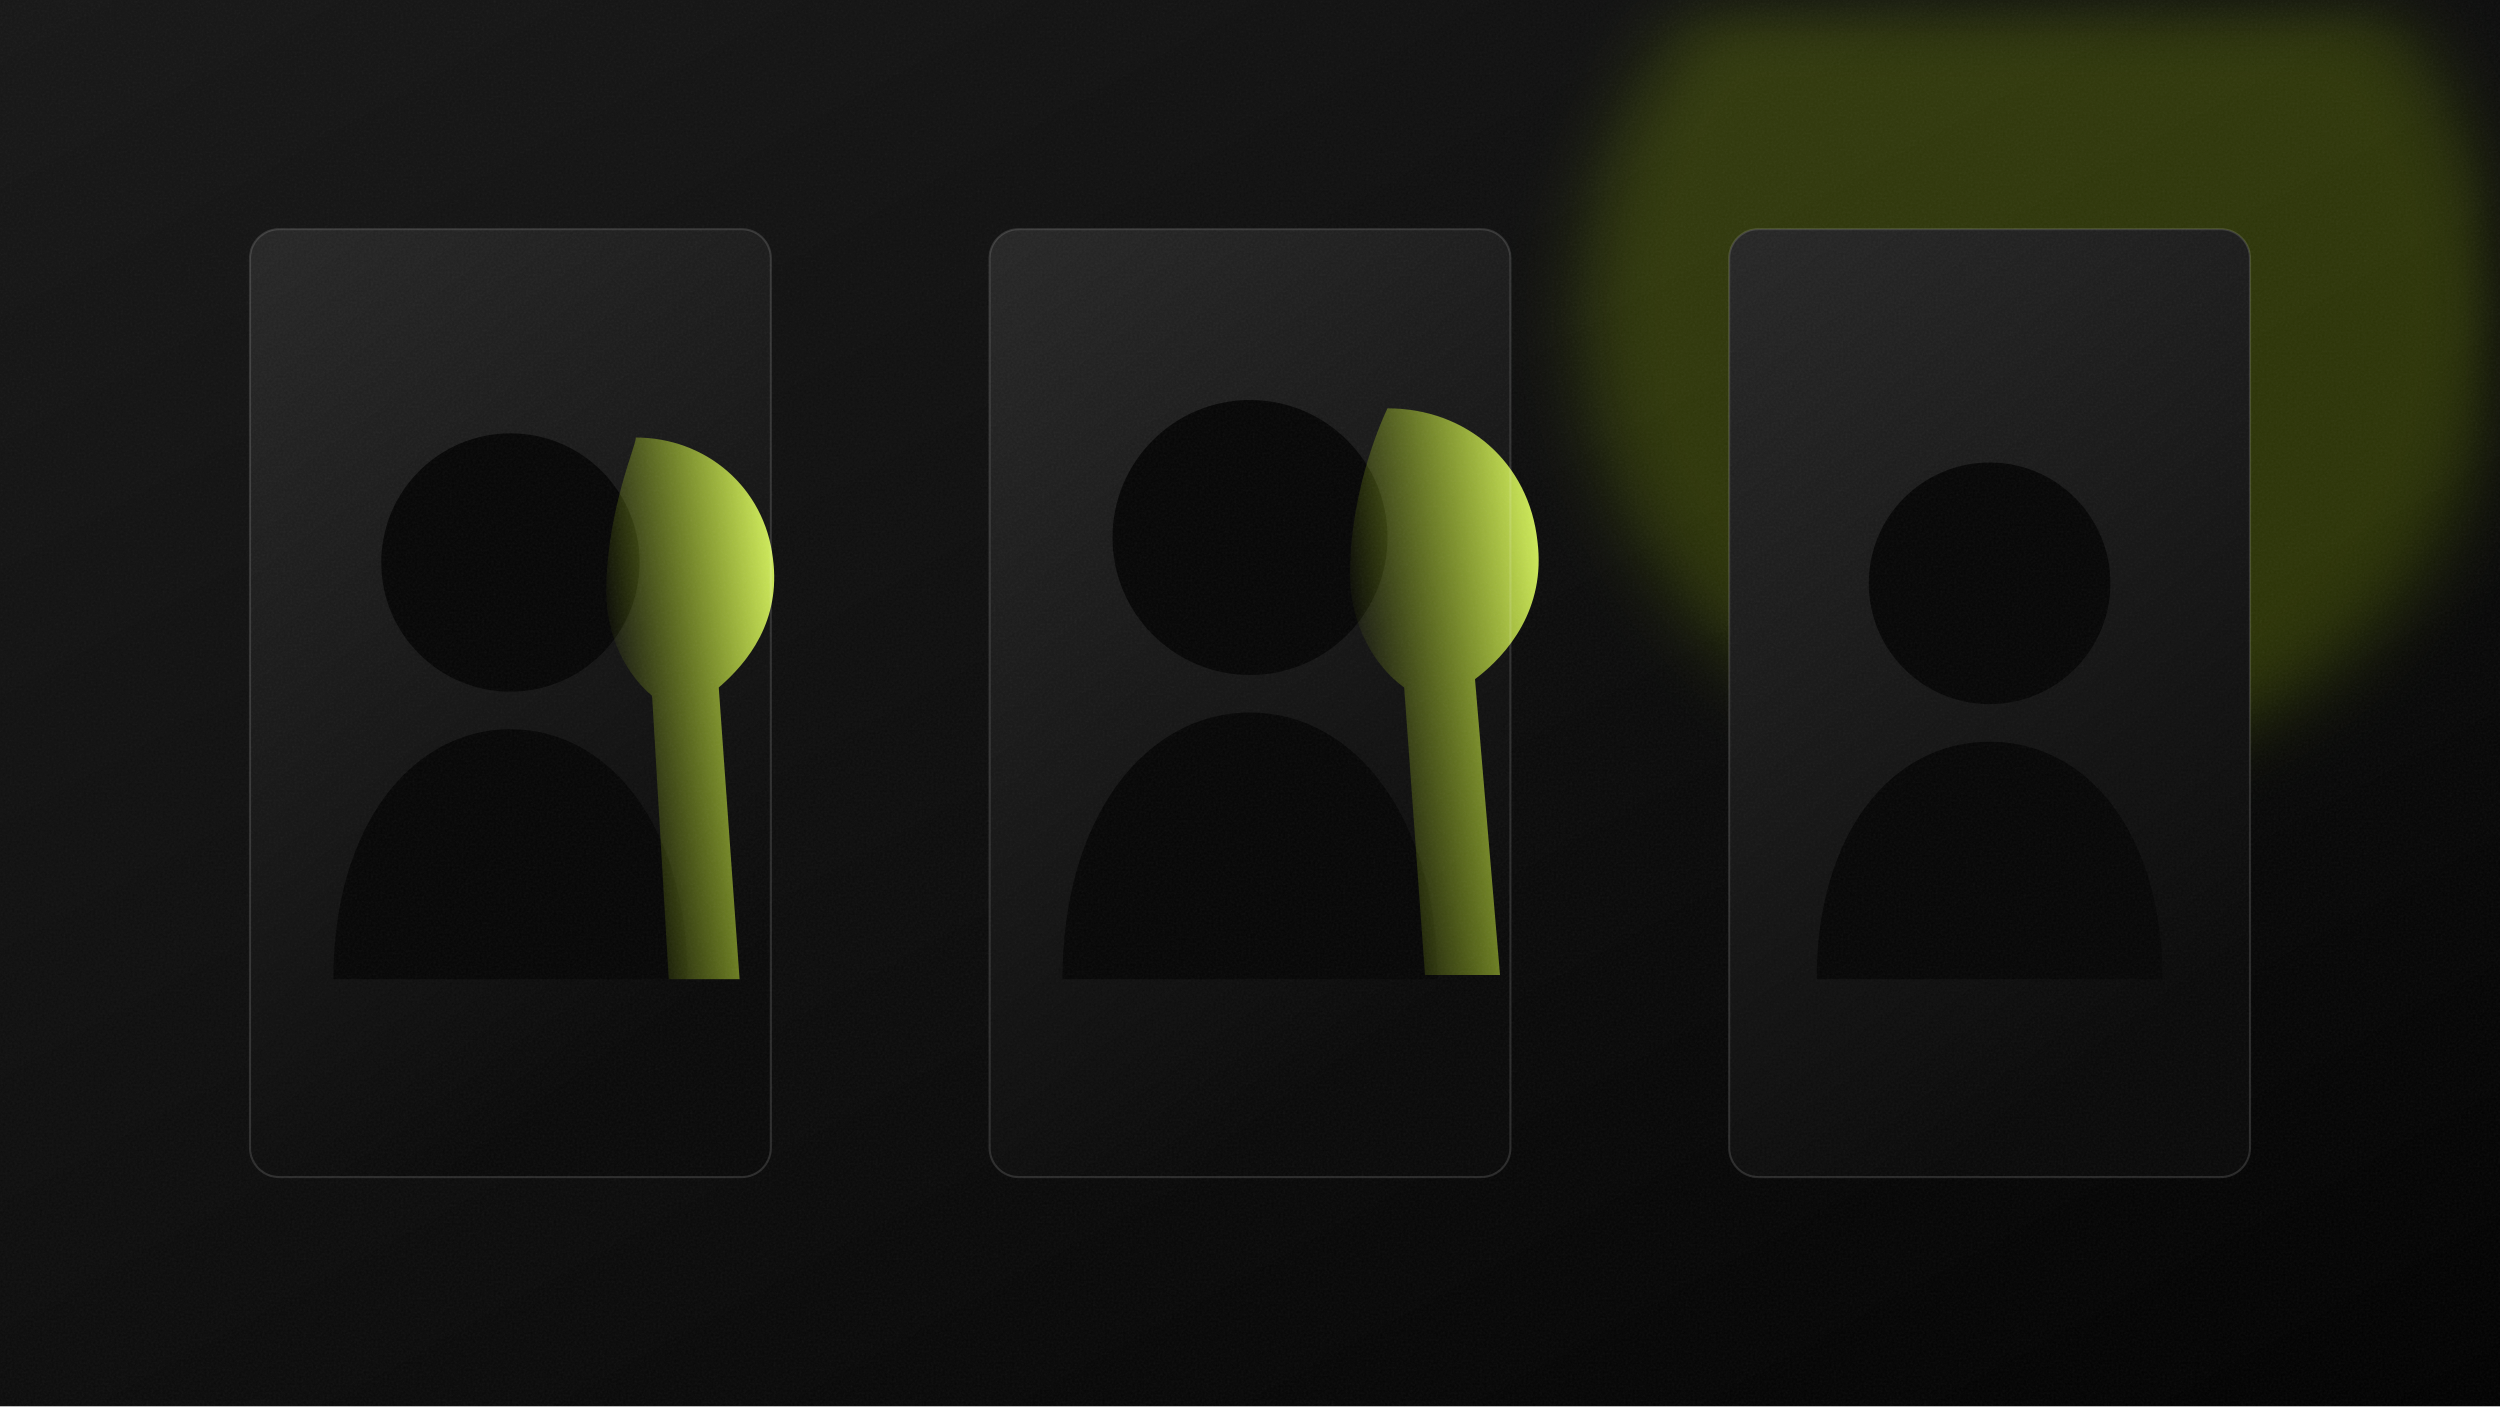
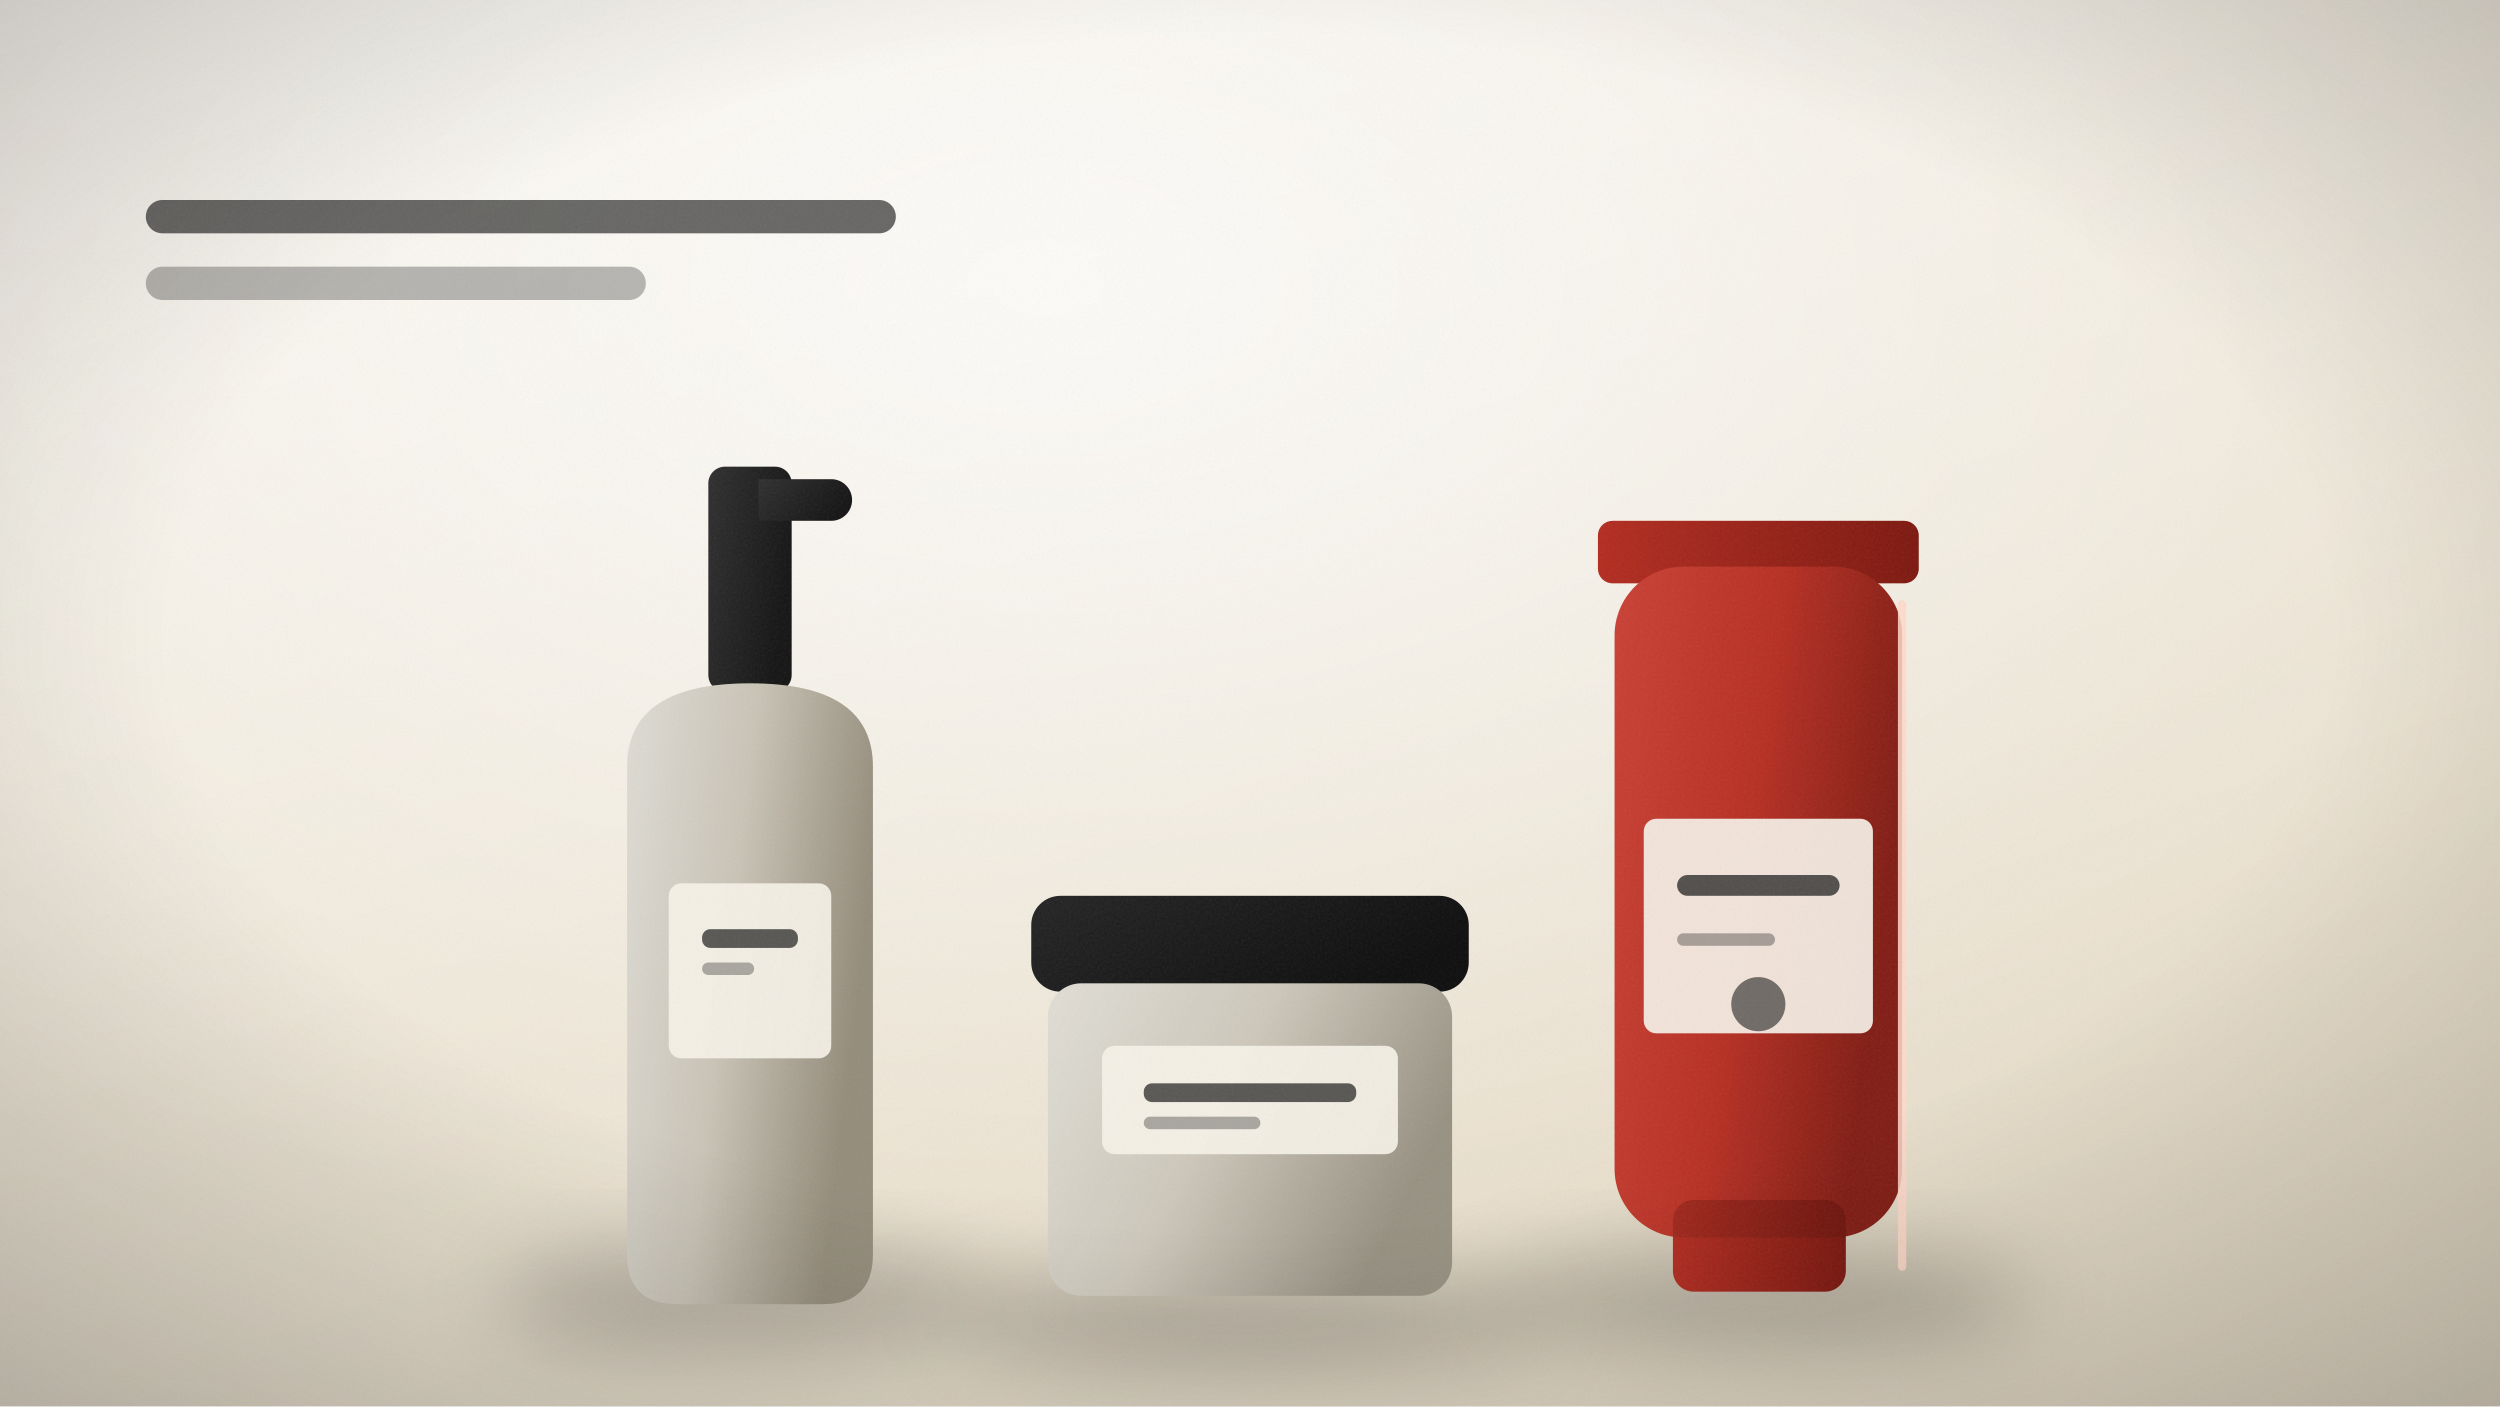
- <svg xmlns="http://www.w3.org/2000/svg" viewBox="0 0 1200 675" width="1200" height="675" role="img" aria-label="Three portrait frames lit from one source">
+ <svg xmlns="http://www.w3.org/2000/svg" viewBox="0 0 1200 675" width="1200" height="675" role="img" aria-label="Three products lined up on a cream studio backdrop">
  <defs>
-     <linearGradient id="base" x1="0" y1="0" x2="1" y2="1">
-       <stop offset="0" stop-color="#161616" />
-       <stop offset="1" stop-color="#000000" />
+     <linearGradient id="bg" x1="0" y1="0" x2="0.6" y2="1">
+       <stop offset="0" stop-color="#f8f3e9" />
+       <stop offset="1" stop-color="#e6dcc8" />
    </linearGradient>
-     <linearGradient id="frame" x1="0" y1="0" x2="0.4" y2="1">
-       <stop offset="0" stop-color="#262626" />
-       <stop offset="1" stop-color="#080808" />
+     <linearGradient id="t1" x1="0" y1="0" x2="1" y2="0.3">
+       <stop offset="0" stop-color="#e8e4d8" />
+       <stop offset="0.5" stop-color="#cdc7b7" />
+       <stop offset="1" stop-color="#8f897a" />
    </linearGradient>
-     <linearGradient id="rim" x1="1" y1="0" x2="0" y2="0.4">
-       <stop offset="0" stop-color="#e1fe68" />
-       <stop offset="1" stop-color="#d1fe17" stop-opacity="0" />
+     <linearGradient id="t1c" x1="0" y1="0" x2="1" y2="0">
+       <stop offset="0" stop-color="#2a2a2a" />
+       <stop offset="1" stop-color="#0d0d0d" />
    </linearGradient>
-     <filter id="soft" x="-50%" y="-50%" width="200%" height="200%">
-       <feGaussianBlur stdDeviation="18" />
+     <linearGradient id="t2" x1="0" y1="0" x2="1" y2="0.3">
+       <stop offset="0" stop-color="#e0473a" />
+       <stop offset="0.55" stop-color="#c93325" />
+       <stop offset="1" stop-color="#8f1f16" />
+     </linearGradient>
+     <linearGradient id="t2c" x1="0" y1="0" x2="1" y2="0">
+       <stop offset="0" stop-color="#b32b1f" />
+       <stop offset="1" stop-color="#7c170f" />
+     </linearGradient>
+     <linearGradient id="jar" x1="0" y1="0" x2="1" y2="0.4">
+       <stop offset="0" stop-color="#f4f1e8" />
+       <stop offset="0.5" stop-color="#ded8ca" />
+       <stop offset="1" stop-color="#a49d8d" />
+     </linearGradient>
+     <linearGradient id="lid" x1="0" y1="0" x2="1" y2="0.4">
+       <stop offset="0" stop-color="#242424" />
+       <stop offset="1" stop-color="#0d0d0d" />
+     </linearGradient>
+     <radialGradient id="key" cx="0.42" cy="0.2" r="0.7">
+       <stop offset="0" stop-color="#ffffff" stop-opacity="0.8" />
+       <stop offset="1" stop-color="#ffffff" stop-opacity="0" />
+     </radialGradient>
+     <radialGradient id="vig" cx="0.5" cy="0.45" r="0.78">
+       <stop offset="0.55" stop-color="#000000" stop-opacity="0" />
+       <stop offset="1" stop-color="#000000" stop-opacity="0.26" />
+     </radialGradient>
+     <filter id="soft" x="-60%" y="-60%" width="220%" height="220%">
+       <feGaussianBlur stdDeviation="20" />
    </filter>
    <filter id="grain" x="0" y="0" width="100%" height="100%">
-       <feTurbulence type="fractalNoise" baseFrequency="0.9" numOctaves="2" stitchTiles="stitch" />
+       <feTurbulence type="fractalNoise" baseFrequency="0.87" numOctaves="2" stitchTiles="stitch" />
      <feColorMatrix type="saturate" values="0" />
      <feComponentTransfer>
-         <feFuncA type="linear" slope="0.06" />
+         <feFuncA type="linear" slope="0.075" />
      </feComponentTransfer>
    </filter>
+     <linearGradient id="t1" x1="0" y1="0" x2="1" y2="0.3">
+       <stop offset="0" stop-color="#f2efe6" />
+       <stop offset="0.5" stop-color="#d8d3c5" />
+       <stop offset="1" stop-color="#8e887a" />
+     </linearGradient>
+     <linearGradient id="t2" x1="0" y1="0" x2="1" y2="0">
+       <stop offset="0" stop-color="#2a2a2a" />
+       <stop offset="1" stop-color="#0d0d0d" />
+     </linearGradient>
+     <linearGradient id="j1" x1="0" y1="0" x2="1" y2="0.4">
+       <stop offset="0" stop-color="#f4f1e8" />
+       <stop offset="0.5" stop-color="#ded8ca" />
+       <stop offset="1" stop-color="#a49d8d" />
+     </linearGradient>
+     <linearGradient id="l1" x1="0" y1="0" x2="1" y2="0.4">
+       <stop offset="0" stop-color="#242424" />
+       <stop offset="1" stop-color="#0d0d0d" />
+     </linearGradient>
+     <linearGradient id="b1" x1="0" y1="0" x2="1" y2="0.3">
+       <stop offset="0" stop-color="#f7f4ec" />
+       <stop offset="0.5" stop-color="#ded8c9" />
+       <stop offset="1" stop-color="#a49b88" />
+     </linearGradient>
+     <linearGradient id="p1" x1="0" y1="0" x2="1" y2="0.4">
+       <stop offset="0" stop-color="#2f2f2f" />
+       <stop offset="1" stop-color="#141414" />
+     </linearGradient>
  </defs>
-   <rect width="1200" height="675" fill="url(#base)" />
-   <circle cx="980" cy="150" r="220" fill="#d1fe17" fill-opacity="0.18" filter="url(#soft)" />
-   <g fill="url(#frame)">
-     <rect x="120" y="110" width="250" height="455" rx="14" />
-     <rect x="475" y="110" width="250" height="455" rx="14" />
-     <rect x="830" y="110" width="250" height="455" rx="14" />
-   </g>
-   <g fill="#050505">
-     <circle cx="245" cy="270" r="62" />
-     <path d="M160 470 c0 -74 38 -120 85 -120 c47 0 85 46 85 120 z" />
-     <circle cx="600" cy="258" r="66" />
-     <path d="M510 470 c0 -78 40 -128 90 -128 c50 0 90 50 90 128 z" />
-     <circle cx="955" cy="280" r="58" />
-     <path d="M872 470 c0 -70 36 -114 83 -114 c47 0 83 44 83 114 z" />
-   </g>
-   <g fill="url(#rim)">
-     <path d="M305 210 c34 0 62 24 66 58 c4 30 -12 50 -26 62 l10 140 h-34 l-8 -136 c-12 -10 -22 -28 -22 -50 c0 -40 16 -74 14 -74 z" />
-     <path d="M666 196 c38 0 68 26 72 64 c4 32 -14 54 -30 66 l12 142 h-36 l-10 -138 c-14 -10 -26 -30 -26 -54 c0 -44 18 -80 18 -80 z" />
-   </g>
-   <g fill="none" stroke="#ffffff" stroke-opacity="0.14">
-     <rect x="120" y="110" width="250" height="455" rx="14" />
-     <rect x="475" y="110" width="250" height="455" rx="14" />
-     <rect x="830" y="110" width="250" height="455" rx="14" />
-   </g>
+   <rect width="1200" height="675" fill="url(#bg)" />
+   <rect width="1200" height="675" fill="url(#key)" />
+   <ellipse cx="360" cy="624" rx="120" ry="24" fill="#000000" fill-opacity="0.24" filter="url(#soft)" />
+   <ellipse cx="600" cy="634" rx="140" ry="26" fill="#000000" fill-opacity="0.24" filter="url(#soft)" />
+   <ellipse cx="844" cy="624" rx="130" ry="24" fill="#000000" fill-opacity="0.24" filter="url(#soft)" />
+   <rect x="340" y="224" width="40" height="108" rx="8" fill="url(#p1)" />
+   <path d="M364 230 h35 a10 10 0 0 1 0 20 h-35 z" fill="url(#p1)" />
+   <path d="M301 368 q0 -40 59 -40 q59 0 59 40 v234 q0 24 -24 24 h-70 q-24 0 -24 -24 z" fill="url(#b1)" />
+   <path d="M301 368 q0 -40 59 -40 q59 0 59 40 v234 q0 24 -24 24 h-70 q-24 0 -24 -24 z" fill="#000000" fill-opacity="0.10" />
+   <rect x="321.0" y="424" width="78" height="84" rx="6" fill="#f6f2e8" fill-opacity="0.92" />
+   <rect x="337.0" y="446" width="46" height="9" rx="4" fill="#1c1c1c" fill-opacity="0.72" />
+   <rect x="337.0" y="462" width="25" height="6" rx="3" fill="#1c1c1c" fill-opacity="0.34" />
+   <rect x="495.0" y="430" width="210" height="46" rx="14" fill="url(#lid)" />
+   <rect x="503.0" y="472" width="194" height="150" rx="16" fill="url(#jar)" />
+   <rect x="503.0" y="472" width="194" height="150" rx="16" fill="#000000" fill-opacity="0.08" />
+   <rect x="529.0" y="502" width="142" height="52" rx="6" fill="#f6f2e8" fill-opacity="0.92" />
+   <rect x="549.0" y="520" width="102" height="9" rx="4" fill="#1c1c1c" fill-opacity="0.72" />
+   <rect x="549.0" y="536" width="56" height="6" rx="3" fill="#1c1c1c" fill-opacity="0.34" />
+   <rect x="767.0" y="250" width="154" height="30" rx="7" fill="url(#t2c)" />
+   <rect x="775.0" y="272" width="138" height="322" rx="33" fill="url(#t2)" />
+   <rect x="803" y="576" width="83" height="44" rx="10" fill="url(#t2c)" />
+   <rect x="775.0" y="272" width="138" height="322" rx="33" fill="#000000" fill-opacity="0.10" />
+   <rect x="789" y="393" width="110" height="103" rx="6" fill="#f6f2e8" fill-opacity="0.92" />
+   <rect x="805" y="420" width="78" height="10" rx="5" fill="#1c1c1c" fill-opacity="0.75" />
+   <rect x="805" y="448" width="47" height="6" rx="3" fill="#1c1c1c" fill-opacity="0.35" />
+   <circle cx="844" cy="482" r="13" fill="#1c1c1c" fill-opacity="0.6" />
+   <path d="M913 290 V608" stroke="#ffd9c9" stroke-width="4" stroke-linecap="round" stroke-opacity="0.85" />
+   <rect x="70" y="96" width="360" height="16" rx="8" fill="#171717" fill-opacity="0.65" />
+   <rect x="70" y="128" width="240" height="16" rx="8" fill="#171717" fill-opacity="0.3" />
+   <rect width="1200" height="675" fill="url(#vig)" />
  <rect width="1200" height="675" filter="url(#grain)" />
</svg>
